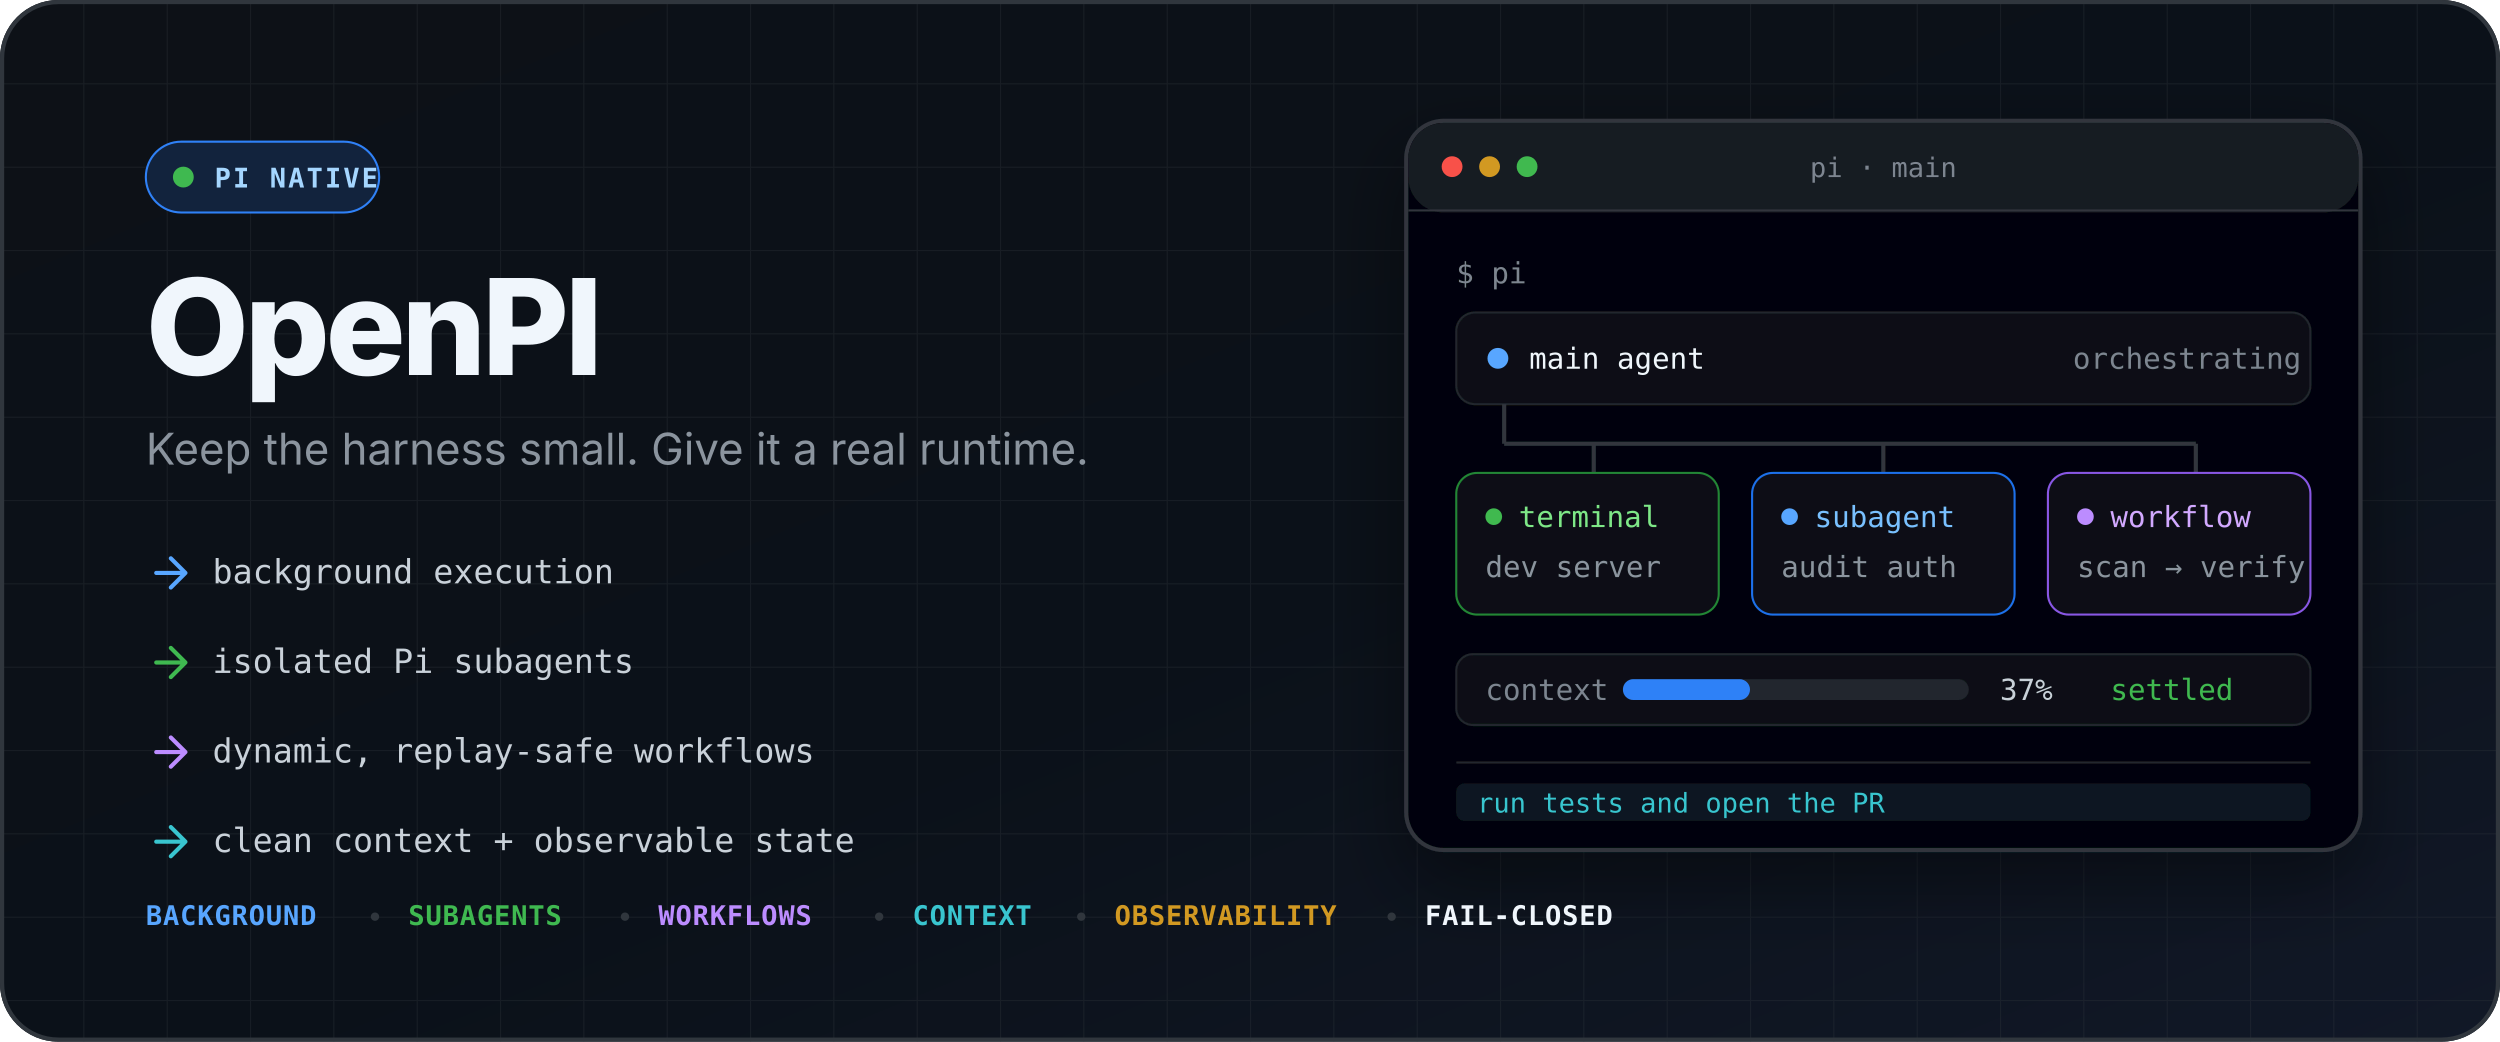
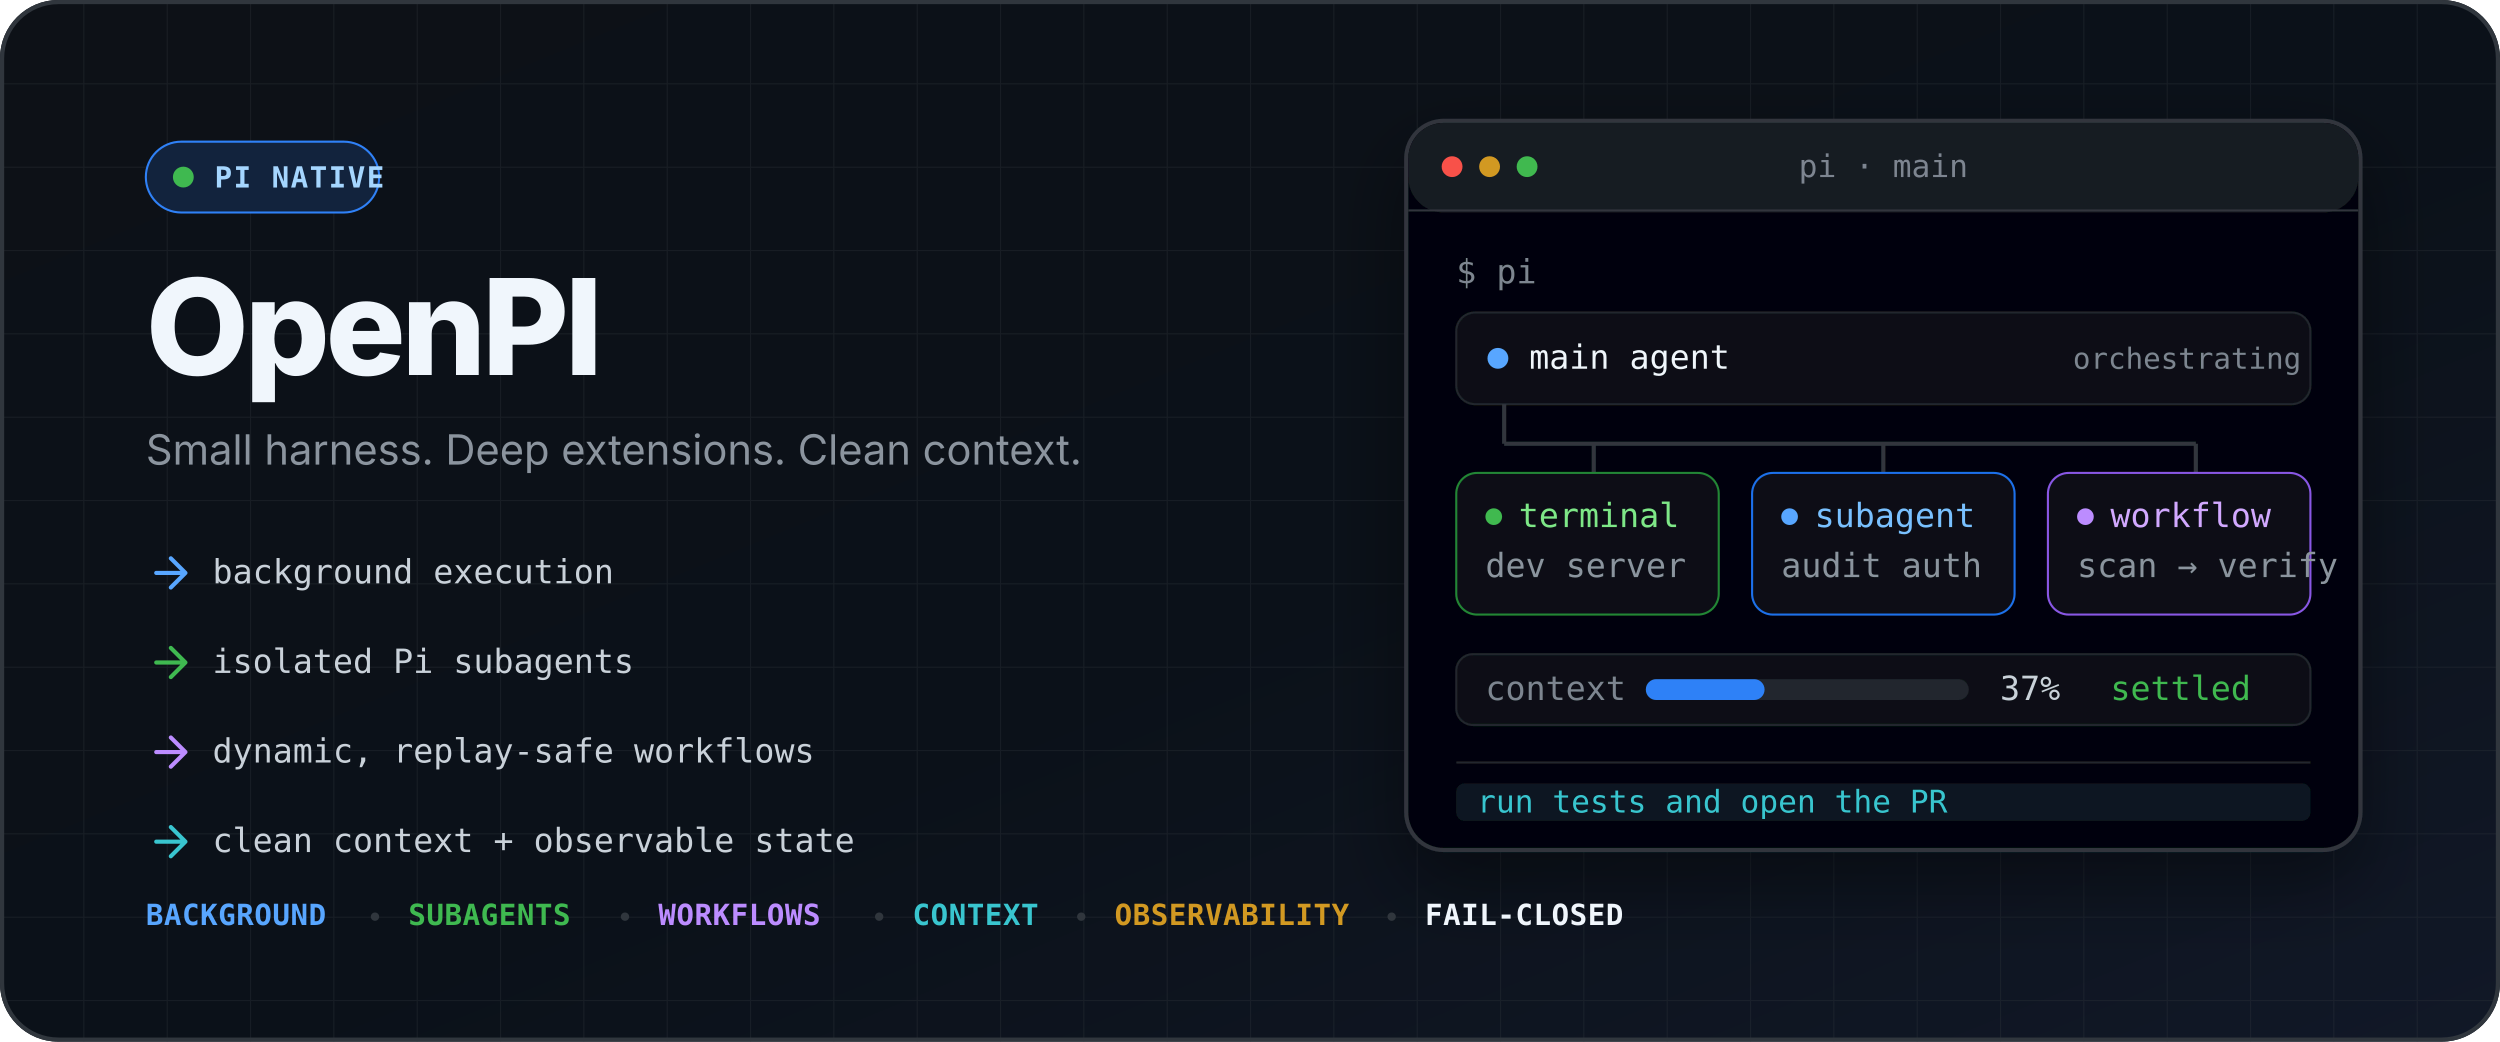
<svg xmlns="http://www.w3.org/2000/svg" width="1200" height="500" viewBox="0 0 1200 500" role="img" aria-labelledby="title desc">
  <defs>
    <linearGradient id="bg" x1="0" y1="0" x2="1" y2="1">
      <stop offset="0" stop-color="#0d1117" />
      <stop offset="0.55" stop-color="#0b1119" />
      <stop offset="1" stop-color="#111827" />
    </linearGradient>
    <radialGradient id="blueGlow" cx="0" cy="0" r="1" gradientTransform="translate(820 150) rotate(115) scale(380 520)">
      <stop stop-color="#1f6feb" stop-opacity="0.22" />
      <stop offset="1" stop-color="#1f6feb" stop-opacity="0" />
    </radialGradient>
    <radialGradient id="violetGlow" cx="0" cy="0" r="1" gradientTransform="translate(250 480) rotate(-35) scale(420 310)">
      <stop stop-color="#8957e5" stop-opacity="0.16" />
      <stop offset="1" stop-color="#8957e5" stop-opacity="0" />
    </radialGradient>
    <pattern id="grid" width="40" height="40" patternUnits="userSpaceOnUse">
      <path d="M40 0H0V40" fill="none" stroke="#30363d" stroke-width="1" opacity="0.33" />
    </pattern>
    <filter id="shadow" x="-20%" y="-20%" width="140%" height="150%">
      <feDropShadow dx="0" dy="16" stdDeviation="18" flood-color="#000" flood-opacity="0.42" />
    </filter>
  </defs>
  <rect width="1200" height="500" rx="28" fill="url(#bg)" />
  <rect width="1200" height="500" rx="28" fill="url(#blueGlow)" />
  <rect width="1200" height="500" rx="28" fill="url(#violetGlow)" />
  <rect width="1200" height="500" rx="28" fill="url(#grid)" />
  <rect x="1" y="1" width="1198" height="498" rx="27" fill="none" stroke="#30363d" stroke-width="2" />
  <g transform="translate(70 68)">
    <g>
      <rect width="112" height="34" rx="17" fill="#12233d" stroke="#2f81f7" />
      <circle cx="18" cy="17" r="5" fill="#3fb950" />
-       <text x="33" y="22" fill="#a5d6ff" font-family="ui-monospace, SFMono-Regular, Menlo, monospace" font-size="13" font-weight="700" letter-spacing="1">PI NATIVE</text>
+       <text x="33" y="22" fill="#a5d6ff" font-family="ui-monospace, SFMono-Regular, Menlo, monospace" font-size="14" font-weight="700" letter-spacing="0.7">PI NATIVE</text>
    </g>
    <text x="0" y="112" fill="#f0f6fc" font-family="-apple-system, BlinkMacSystemFont, Segoe UI, sans-serif" font-size="64" font-weight="760" letter-spacing="-2">OpenPI</text>
-     <text x="0" y="155" fill="#8b949e" font-family="-apple-system, BlinkMacSystemFont, Segoe UI, sans-serif" font-size="21">Keep the harness small. Give it a real runtime.</text>
+     <text x="0" y="155" fill="#8b949e" font-family="-apple-system, BlinkMacSystemFont, Segoe UI, sans-serif" font-size="20">Small harness. Deep extensions. Clean context.</text>
    <g transform="translate(0 198)" font-family="ui-monospace, SFMono-Regular, Menlo, monospace" font-size="16">
      <path d="M5 9h14M12 2l7 7-7 7" fill="none" stroke="#58a6ff" stroke-width="2" stroke-linecap="round" stroke-linejoin="round" />
      <text x="32" y="14" fill="#c9d1d9">background execution</text>
      <path d="M5 52h14M12 45l7 7-7 7" fill="none" stroke="#3fb950" stroke-width="2" stroke-linecap="round" stroke-linejoin="round" />
      <text x="32" y="57" fill="#c9d1d9">isolated Pi subagents</text>
      <path d="M5 95h14M12 88l7 7-7 7" fill="none" stroke="#bc8cff" stroke-width="2" stroke-linecap="round" stroke-linejoin="round" />
      <text x="32" y="100" fill="#c9d1d9">dynamic, replay-safe workflows</text>
      <path d="M5 138h14M12 131l7 7-7 7" fill="none" stroke="#39c5cf" stroke-width="2" stroke-linecap="round" stroke-linejoin="round" />
      <text x="32" y="143" fill="#c9d1d9">clean context + observable state</text>
    </g>
  </g>
  <g transform="translate(675 58)" filter="url(#shadow)">
    <rect width="458" height="350" rx="18" fill="#010409" stroke="#30363d" stroke-width="2" />
    <rect x="1" y="1" width="456" height="43" rx="17" fill="#161b22" />
    <path d="M1 43H457" stroke="#30363d" />
    <circle cx="22" cy="22" r="5" fill="#f85149" />
    <circle cx="40" cy="22" r="5" fill="#d29922" />
    <circle cx="58" cy="22" r="5" fill="#3fb950" />
-     <text x="229" y="27" text-anchor="middle" fill="#7d8590" font-family="ui-monospace, SFMono-Regular, Menlo, monospace" font-size="13">pi · main</text>
-     <g font-family="ui-monospace, SFMono-Regular, Menlo, monospace" font-size="14">
+     <text x="229" y="27" text-anchor="middle" fill="#7d8590" font-family="ui-monospace, SFMono-Regular, Menlo, monospace" font-size="15">pi · main</text>
+     <g font-family="ui-monospace, SFMono-Regular, Menlo, monospace" font-size="16">
      <text x="24" y="78" fill="#7d8590">$ pi</text>
      <rect x="24" y="92" width="410" height="44" rx="9" fill="#0d1117" stroke="#21262d" />
      <circle cx="44" cy="114" r="5" fill="#58a6ff" />
      <text x="59" y="119" fill="#f0f6fc">main agent</text>
-       <text x="320" y="119" fill="#7d8590">orchestrating</text>
+       <text x="320" y="119" fill="#7d8590" font-size="14">orchestrating</text>
      <path d="M47 136V155M47 155H379" fill="none" stroke="#30363d" stroke-width="2" />
      <path d="M90 155V169M229 155V169M379 155V169" stroke="#30363d" stroke-width="2" />
      <rect x="24" y="169" width="126" height="68" rx="10" fill="#0d1117" stroke="#238636" />
      <circle cx="42" cy="190" r="4" fill="#3fb950" />
      <text x="54" y="195" fill="#7ee787">terminal</text>
      <text x="38" y="219" fill="#8b949e">dev server</text>
      <rect x="166" y="169" width="126" height="68" rx="10" fill="#0d1117" stroke="#1f6feb" />
      <circle cx="184" cy="190" r="4" fill="#58a6ff" />
      <text x="196" y="195" fill="#79c0ff">subagent</text>
      <text x="180" y="219" fill="#8b949e">audit auth</text>
      <rect x="308" y="169" width="126" height="68" rx="10" fill="#0d1117" stroke="#8957e5" />
      <circle cx="326" cy="190" r="4" fill="#bc8cff" />
      <text x="338" y="195" fill="#d2a8ff">workflow</text>
      <text x="322" y="219" fill="#8b949e">scan → verify</text>
      <rect x="24" y="256" width="410" height="34" rx="8" fill="#0d1117" stroke="#21262d" />
      <text x="38" y="278" fill="#7d8590">context</text>
-       <rect x="104" y="268" width="166" height="10" rx="5" fill="#21262d" />
-       <rect x="104" y="268" width="61" height="10" rx="5" fill="#2f81f7" />
+       <rect x="115" y="268" width="155" height="10" rx="5" fill="#21262d" />
+       <rect x="115" y="268" width="57" height="10" rx="5" fill="#2f81f7" />
      <text x="285" y="278" fill="#c9d1d9">37%</text>
      <text x="338" y="278" fill="#3fb950">settled</text>
      <path d="M24 308H434" stroke="#21262d" />
      <rect x="24" y="318" width="410" height="18" rx="4" fill="#0b1720" />
-       <text x="34" y="332" fill="#39c5cf" font-size="13">run tests and open the PR</text>
+       <text x="34" y="332" fill="#39c5cf" font-size="15">run tests and open the PR</text>
    </g>
  </g>
-   <g transform="translate(70 444)" font-family="ui-monospace, SFMono-Regular, Menlo, monospace" font-size="13" font-weight="600" letter-spacing="0.4">
+   <g transform="translate(70 444)" font-family="ui-monospace, SFMono-Regular, Menlo, monospace" font-size="14" font-weight="600" letter-spacing="0.25">
    <text fill="#58a6ff">BACKGROUND</text>
    <circle cx="110" cy="-4" r="2" fill="#30363d" />
    <text x="126" fill="#3fb950">SUBAGENTS</text>
    <circle cx="230" cy="-4" r="2" fill="#30363d" />
    <text x="246" fill="#bc8cff">WORKFLOWS</text>
    <circle cx="352" cy="-4" r="2" fill="#30363d" />
    <text x="368" fill="#39c5cf">CONTEXT</text>
    <circle cx="449" cy="-4" r="2" fill="#30363d" />
    <text x="465" fill="#d29922">OBSERVABILITY</text>
    <circle cx="598" cy="-4" r="2" fill="#30363d" />
    <text x="614" fill="#f0f6fc">FAIL-CLOSED</text>
  </g>
</svg>
